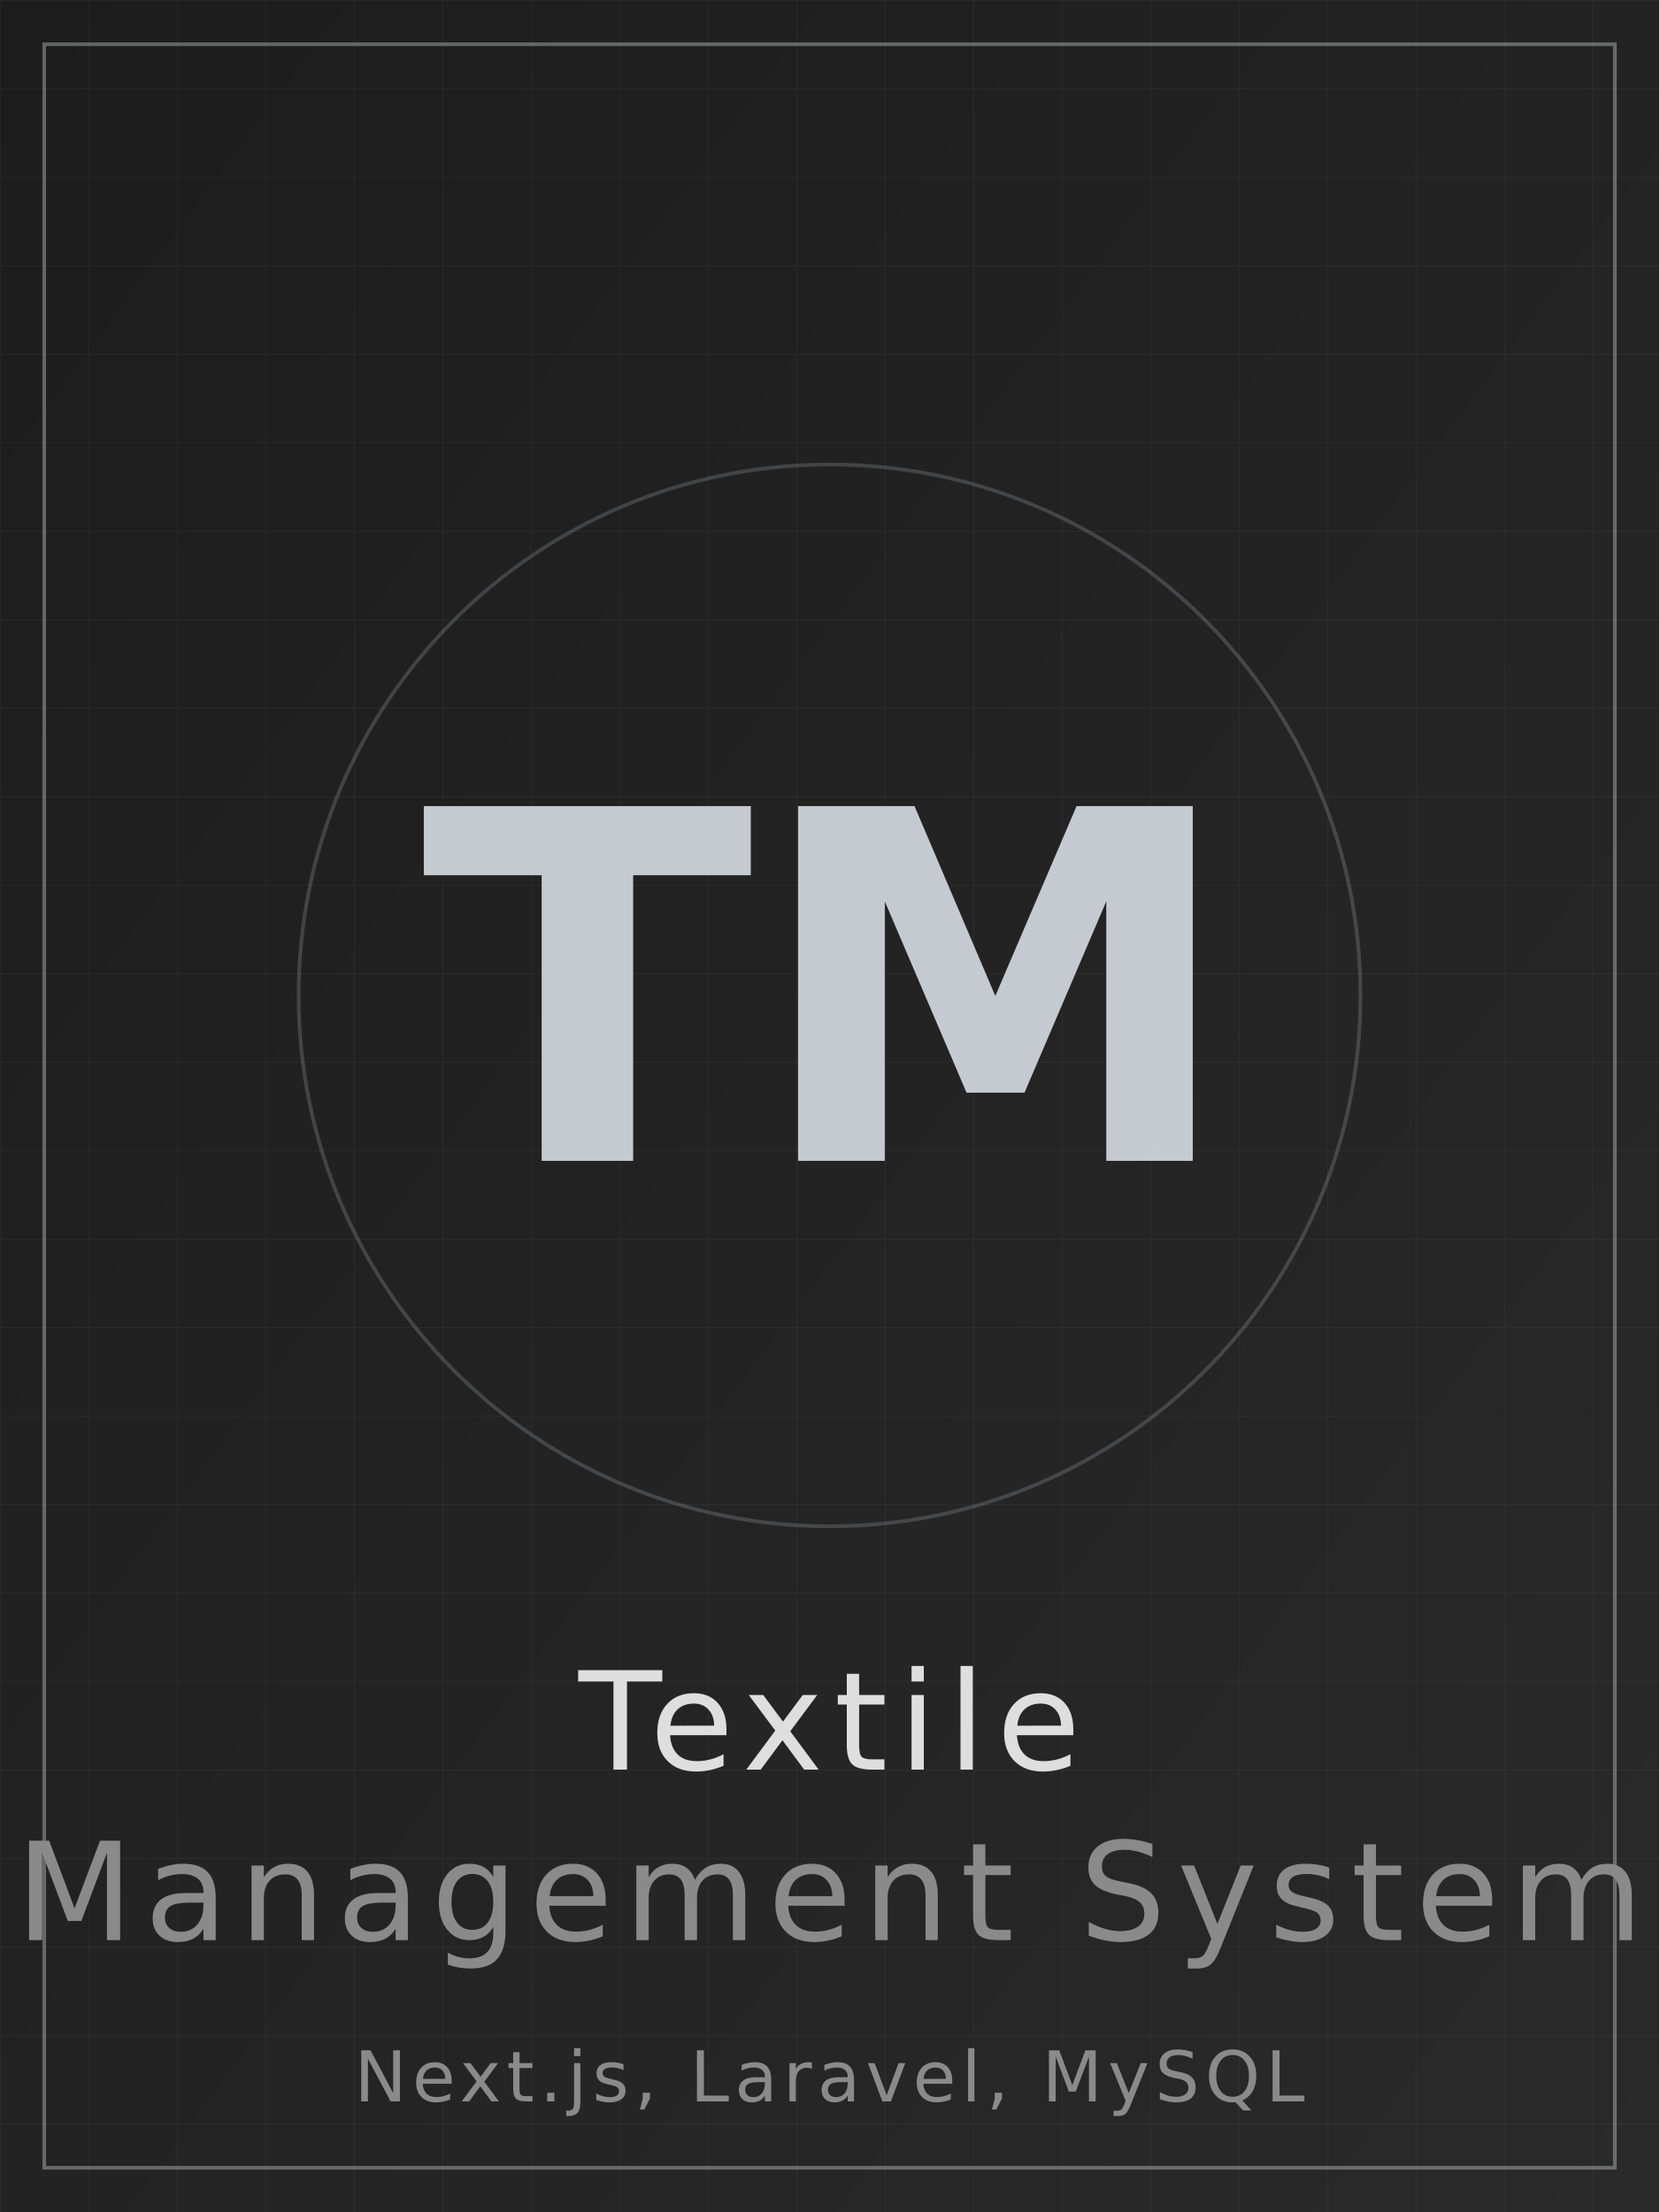
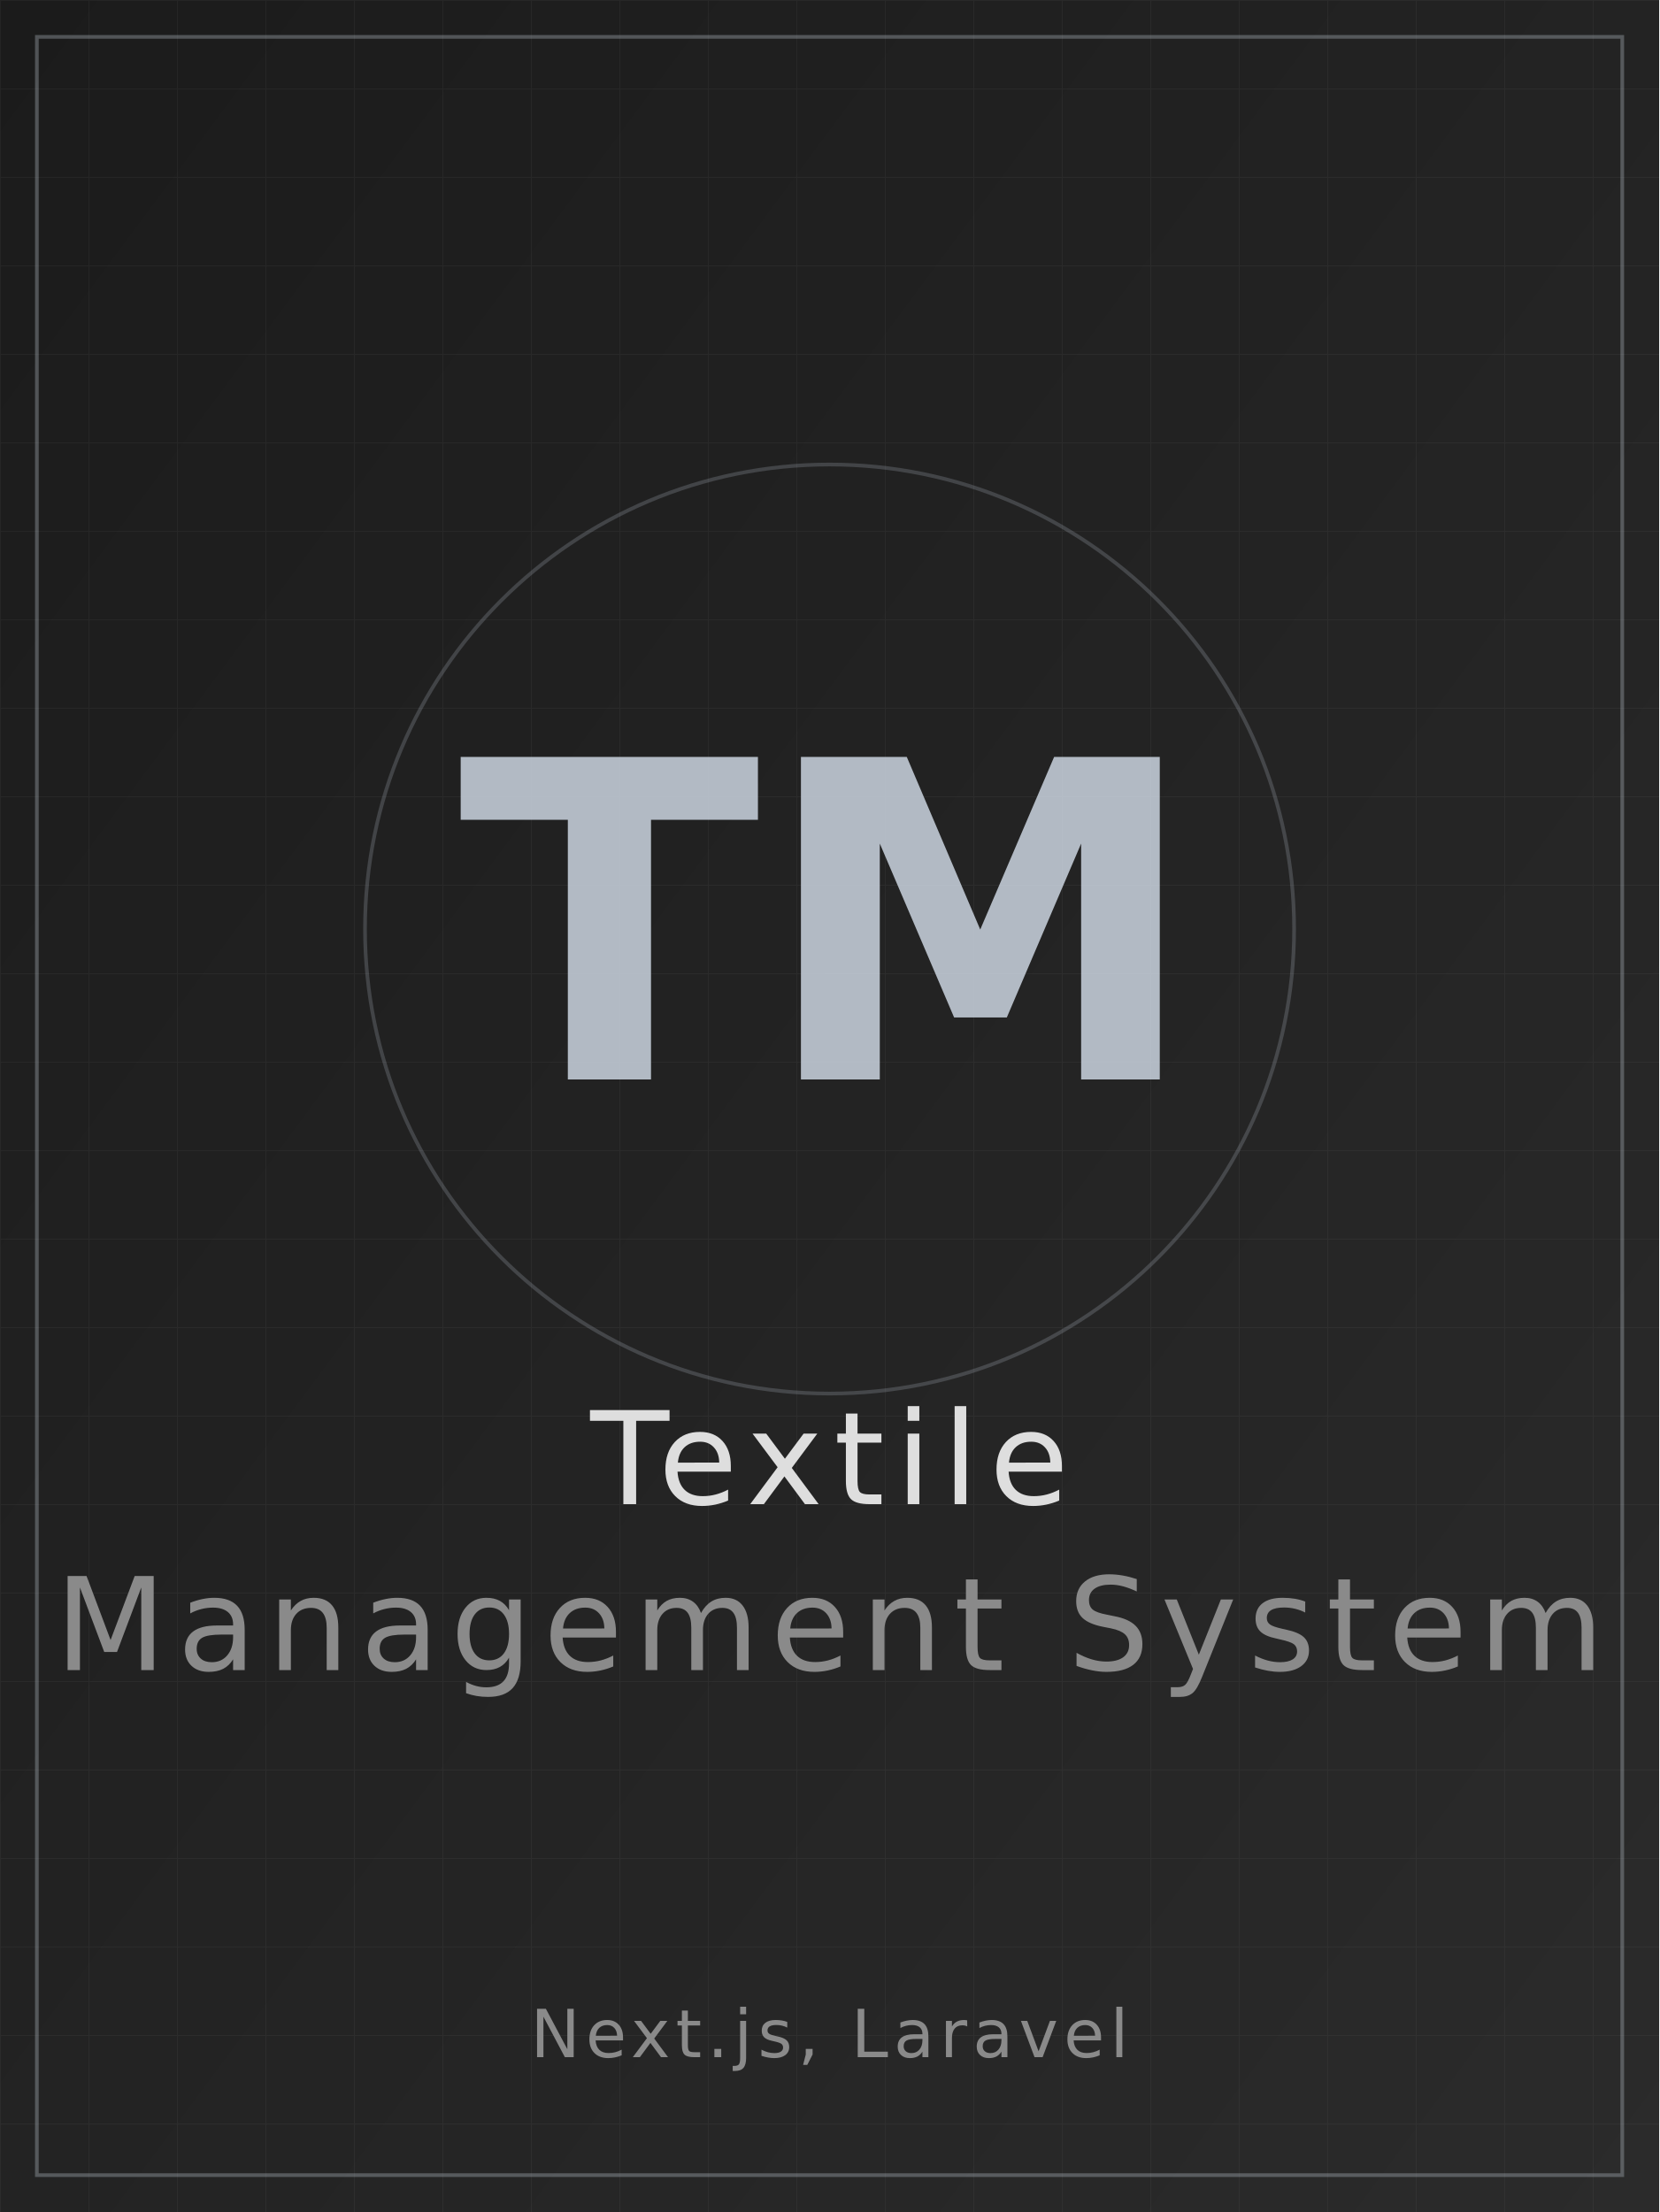
<svg xmlns="http://www.w3.org/2000/svg" width="900" height="1200" viewBox="0 0 900 1200" role="img" aria-label="Textile Management System">
  <defs>
    <linearGradient id="bg" x1="0" y1="0" x2="1" y2="1">
-       <stop offset="0%" stop-color="#1c1c1c" />
-       <stop offset="100%" stop-color="#2a2a2a" />
+       <stop offset="0%" stop-color="#1b1b1b" />
+       <stop offset="100%" stop-color="#2b2b2b" />
    </linearGradient>
    <pattern id="grid" width="48" height="48" patternUnits="userSpaceOnUse">
      <path d="M48 0H0V48" fill="none" stroke="#ffffff" stroke-opacity="0.04" stroke-width="1" />
    </pattern>
  </defs>
  <rect width="900" height="1200" fill="url(#bg)" />
  <rect width="900" height="1200" fill="url(#grid)" />
-   <rect x="24" y="24" width="852" height="1152" fill="none" stroke="#E2E8F0" stroke-opacity="0.35" stroke-width="2" />
-   <circle cx="450" cy="540" r="288" fill="none" stroke="#E2E8F0" stroke-opacity="0.18" stroke-width="2" />
-   <text x="450" y="629.76" text-anchor="middle" font-family="Verdana, DejaVu Sans, sans-serif" font-size="264" font-weight="bold" fill="#E2E8F0" fill-opacity="0.85">TM</text>
-   <text x="450" y="960" text-anchor="middle" font-family="Verdana, DejaVu Sans, sans-serif" font-size="74" letter-spacing="6" fill="#DEDEDE">Textile</text>
-   <text x="450" y="1052.5" text-anchor="middle" font-family="Verdana, DejaVu Sans, sans-serif" font-size="74" letter-spacing="6" fill="#8A8A8A">Management System</text>
-   <text x="450" y="1140" text-anchor="middle" font-family="Verdana, DejaVu Sans, sans-serif" font-size="38" letter-spacing="3" fill="#8A8A8A">Next.js, Laravel, MySQL</text>
+   <rect x="20" y="20" width="860" height="1160" fill="none" stroke="#CBD5E1" stroke-opacity="0.3" stroke-width="2" />
+   <circle cx="450" cy="504" r="252" fill="none" stroke="#CBD5E1" stroke-opacity="0.2" stroke-width="2" />
+   <text x="450" y="585.6" text-anchor="middle" font-family="Verdana, DejaVu Sans, sans-serif" font-size="240" font-weight="bold" fill="#CBD5E1" fill-opacity="0.85">TM</text>
+   <text x="450" y="816" text-anchor="middle" font-family="Verdana, DejaVu Sans, sans-serif" font-size="70" letter-spacing="6" fill="#DEDEDE">Textile</text>
+   <text x="450" y="906" text-anchor="middle" font-family="Verdana, DejaVu Sans, sans-serif" font-size="70" letter-spacing="6" fill="#8A8A8A">Management System</text>
+   <text x="450" y="1116" text-anchor="middle" font-family="Verdana, DejaVu Sans, sans-serif" font-size="36" letter-spacing="3" fill="#8A8A8A">Next.js, Laravel</text>
</svg>
